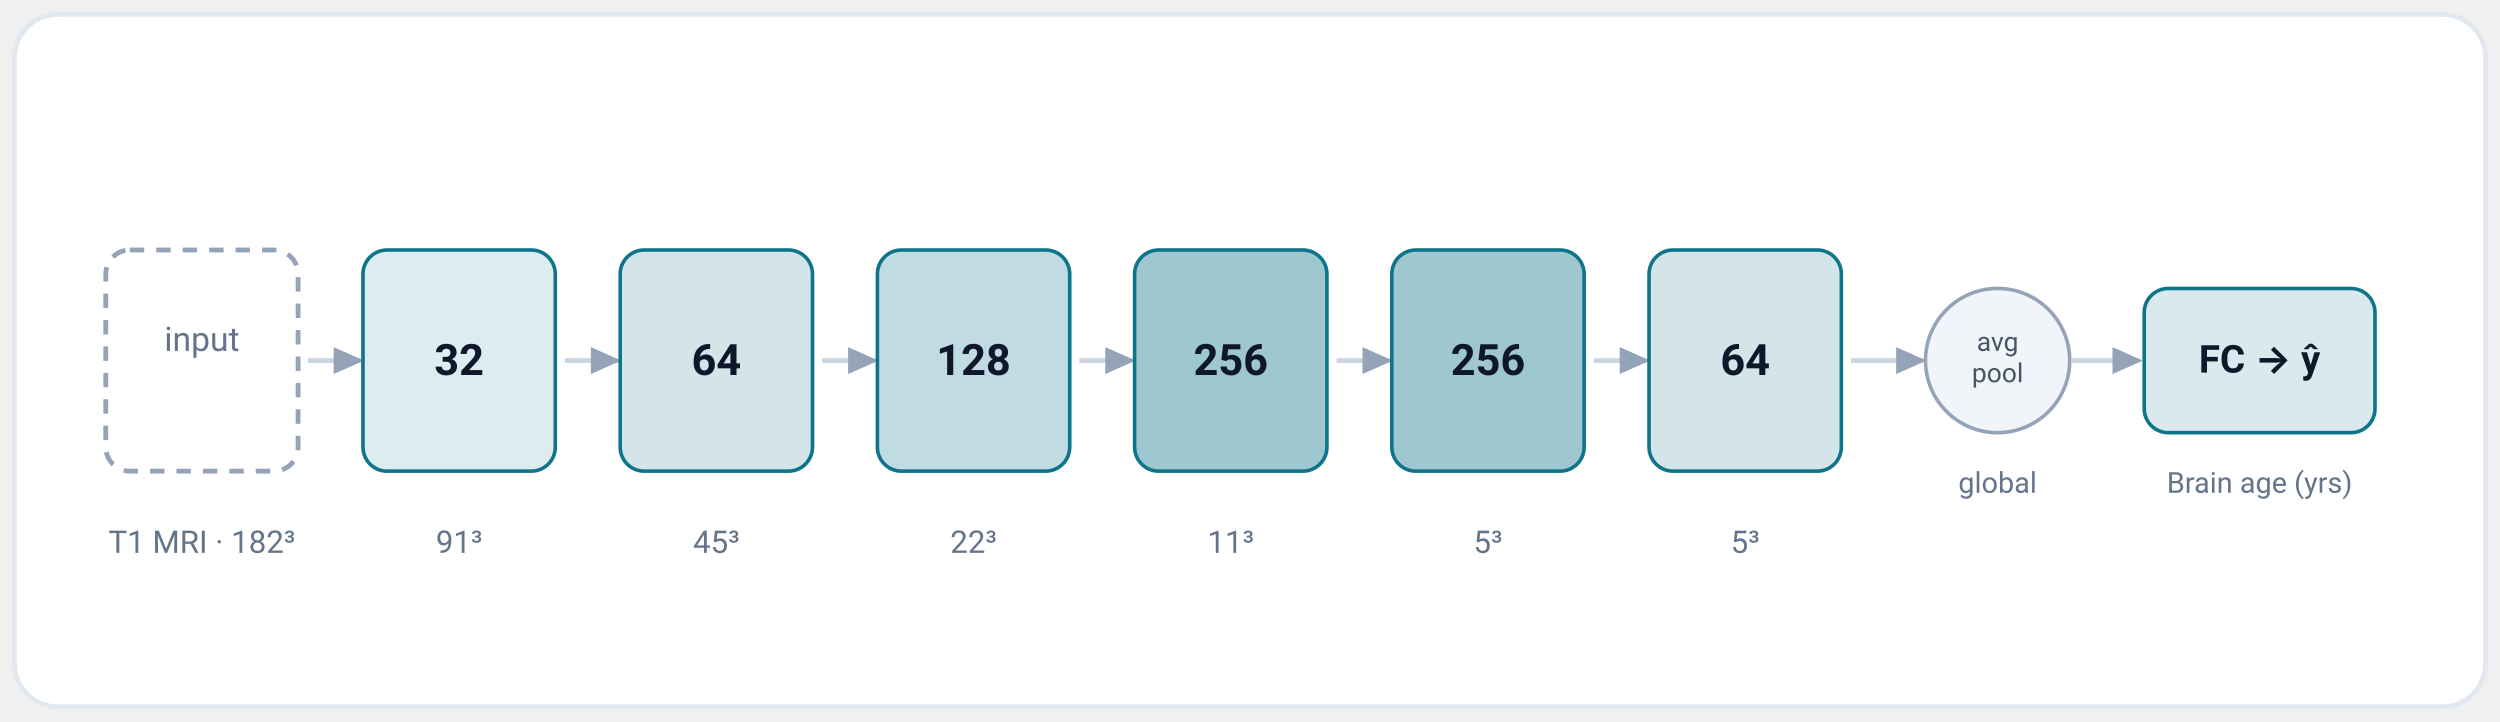
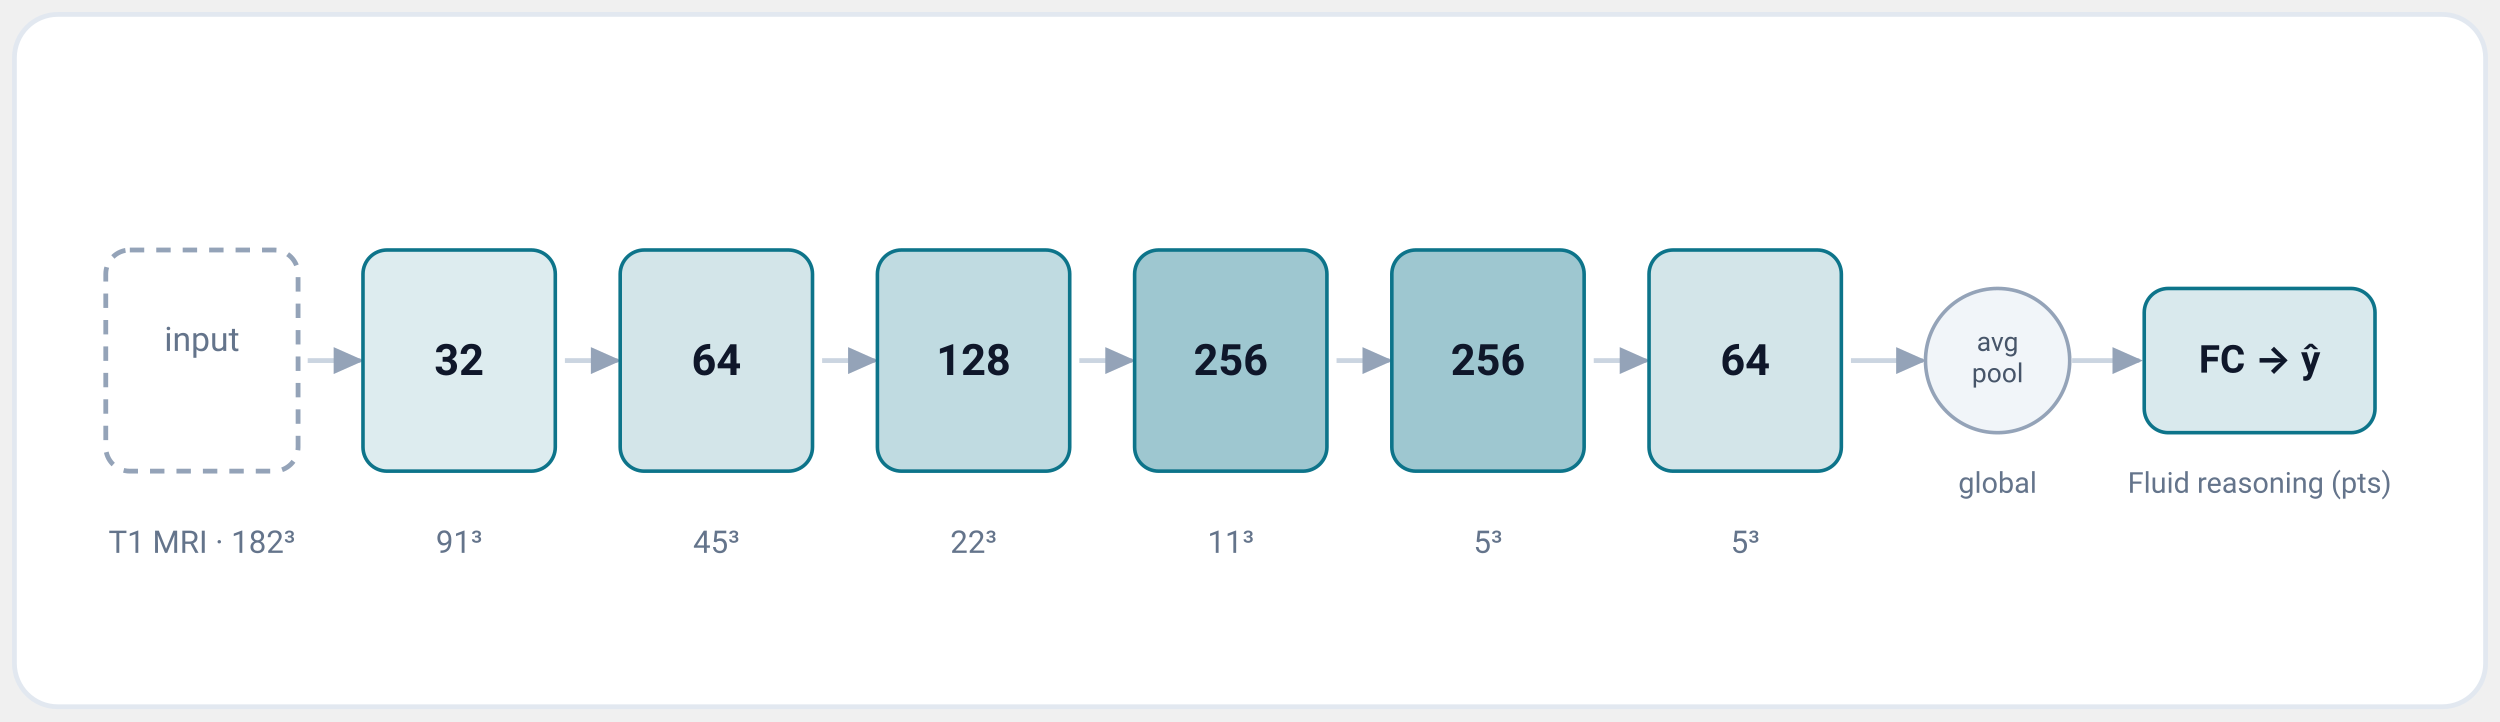
<svg xmlns="http://www.w3.org/2000/svg" viewBox="0 0 1040 300" font-family="ui-sans-serif, system-ui, -apple-system, Segoe UI, Roboto, sans-serif">
  <rect x="6" y="6" width="1028" height="288" rx="18" fill="#ffffff" stroke="#e2e8f0" stroke-width="2" />
  <defs>
    <marker id="arw" viewBox="0 0 10 10" refX="8" refY="5" markerWidth="7" markerHeight="7" orient="auto-start-reverse">
      <path d="M0 1 L9 5 L0 9 z" fill="#94a3b8" />
    </marker>
  </defs>
  <g stroke="#cbd5e1" stroke-width="2" marker-end="url(#arw)">
    <line x1="128" y1="150" x2="150" y2="150" />
    <line x1="235" y1="150" x2="257" y2="150" />
    <line x1="342" y1="150" x2="364" y2="150" />
    <line x1="449" y1="150" x2="471" y2="150" />
    <line x1="556" y1="150" x2="578" y2="150" />
    <line x1="663" y1="150" x2="685" y2="150" />
    <line x1="770" y1="150" x2="800" y2="150" />
    <line x1="862" y1="150" x2="890" y2="150" />
  </g>
  <rect x="44" y="104" width="80" height="92" rx="10" fill="none" stroke="#94a3b8" stroke-width="2" stroke-dasharray="6 5" />
  <text x="84" y="146" text-anchor="middle" font-size="14" fill="#64748b">input</text>
  <text x="84" y="230" text-anchor="middle" font-size="13" fill="#64748b">T1 MRI · 182³</text>
  <g stroke="#0d748a" stroke-width="1.5">
    <rect x="151" y="104" width="80" height="92" rx="10" fill="#0d748a" fill-opacity="0.14" />
    <rect x="258" y="104" width="80" height="92" rx="10" fill="#0d748a" fill-opacity="0.18" />
    <rect x="365" y="104" width="80" height="92" rx="10" fill="#0d748a" fill-opacity="0.26" />
    <rect x="472" y="104" width="80" height="92" rx="10" fill="#0d748a" fill-opacity="0.40" />
    <rect x="579" y="104" width="80" height="92" rx="10" fill="#0d748a" fill-opacity="0.40" />
    <rect x="686" y="104" width="80" height="92" rx="10" fill="#0d748a" fill-opacity="0.18" />
  </g>
  <g text-anchor="middle" font-size="18" font-weight="700" fill="#0f172a">
    <text x="191" y="156">32</text>
    <text x="298" y="156">64</text>
    <text x="405" y="156">128</text>
    <text x="512" y="156">256</text>
    <text x="619" y="156">256</text>
    <text x="726" y="156">64</text>
  </g>
  <g text-anchor="middle" font-size="13" fill="#64748b">
    <text x="191" y="230">91³</text>
    <text x="298" y="230">45³</text>
    <text x="405" y="230">22³</text>
    <text x="512" y="230">11³</text>
    <text x="619" y="230">5³</text>
    <text x="726" y="230">5³</text>
  </g>
  <circle cx="831" cy="150" r="30" fill="#f1f5f9" stroke="#94a3b8" stroke-width="1.5" />
  <text x="831" y="146" text-anchor="middle" font-size="11" fill="#475569">avg</text>
  <text x="831" y="159" text-anchor="middle" font-size="11" fill="#475569">pool</text>
  <text x="831" y="205" text-anchor="middle" font-size="12" fill="#64748b">global</text>
  <rect x="892" y="120" width="96" height="60" rx="10" fill="#0d748a" fill-opacity="0.16" stroke="#0d748a" stroke-width="1.5" />
  <text x="940" y="155" text-anchor="middle" font-size="16" font-weight="700" fill="#0f172a">FC → ŷ</text>
-   <text x="940" y="205" text-anchor="middle" font-size="12" fill="#64748b">Brain age (yrs)</text>
+   <text x="940" y="205" text-anchor="middle" font-size="12" fill="#64748b">Fluid reasoning (pts)</text>
</svg>
